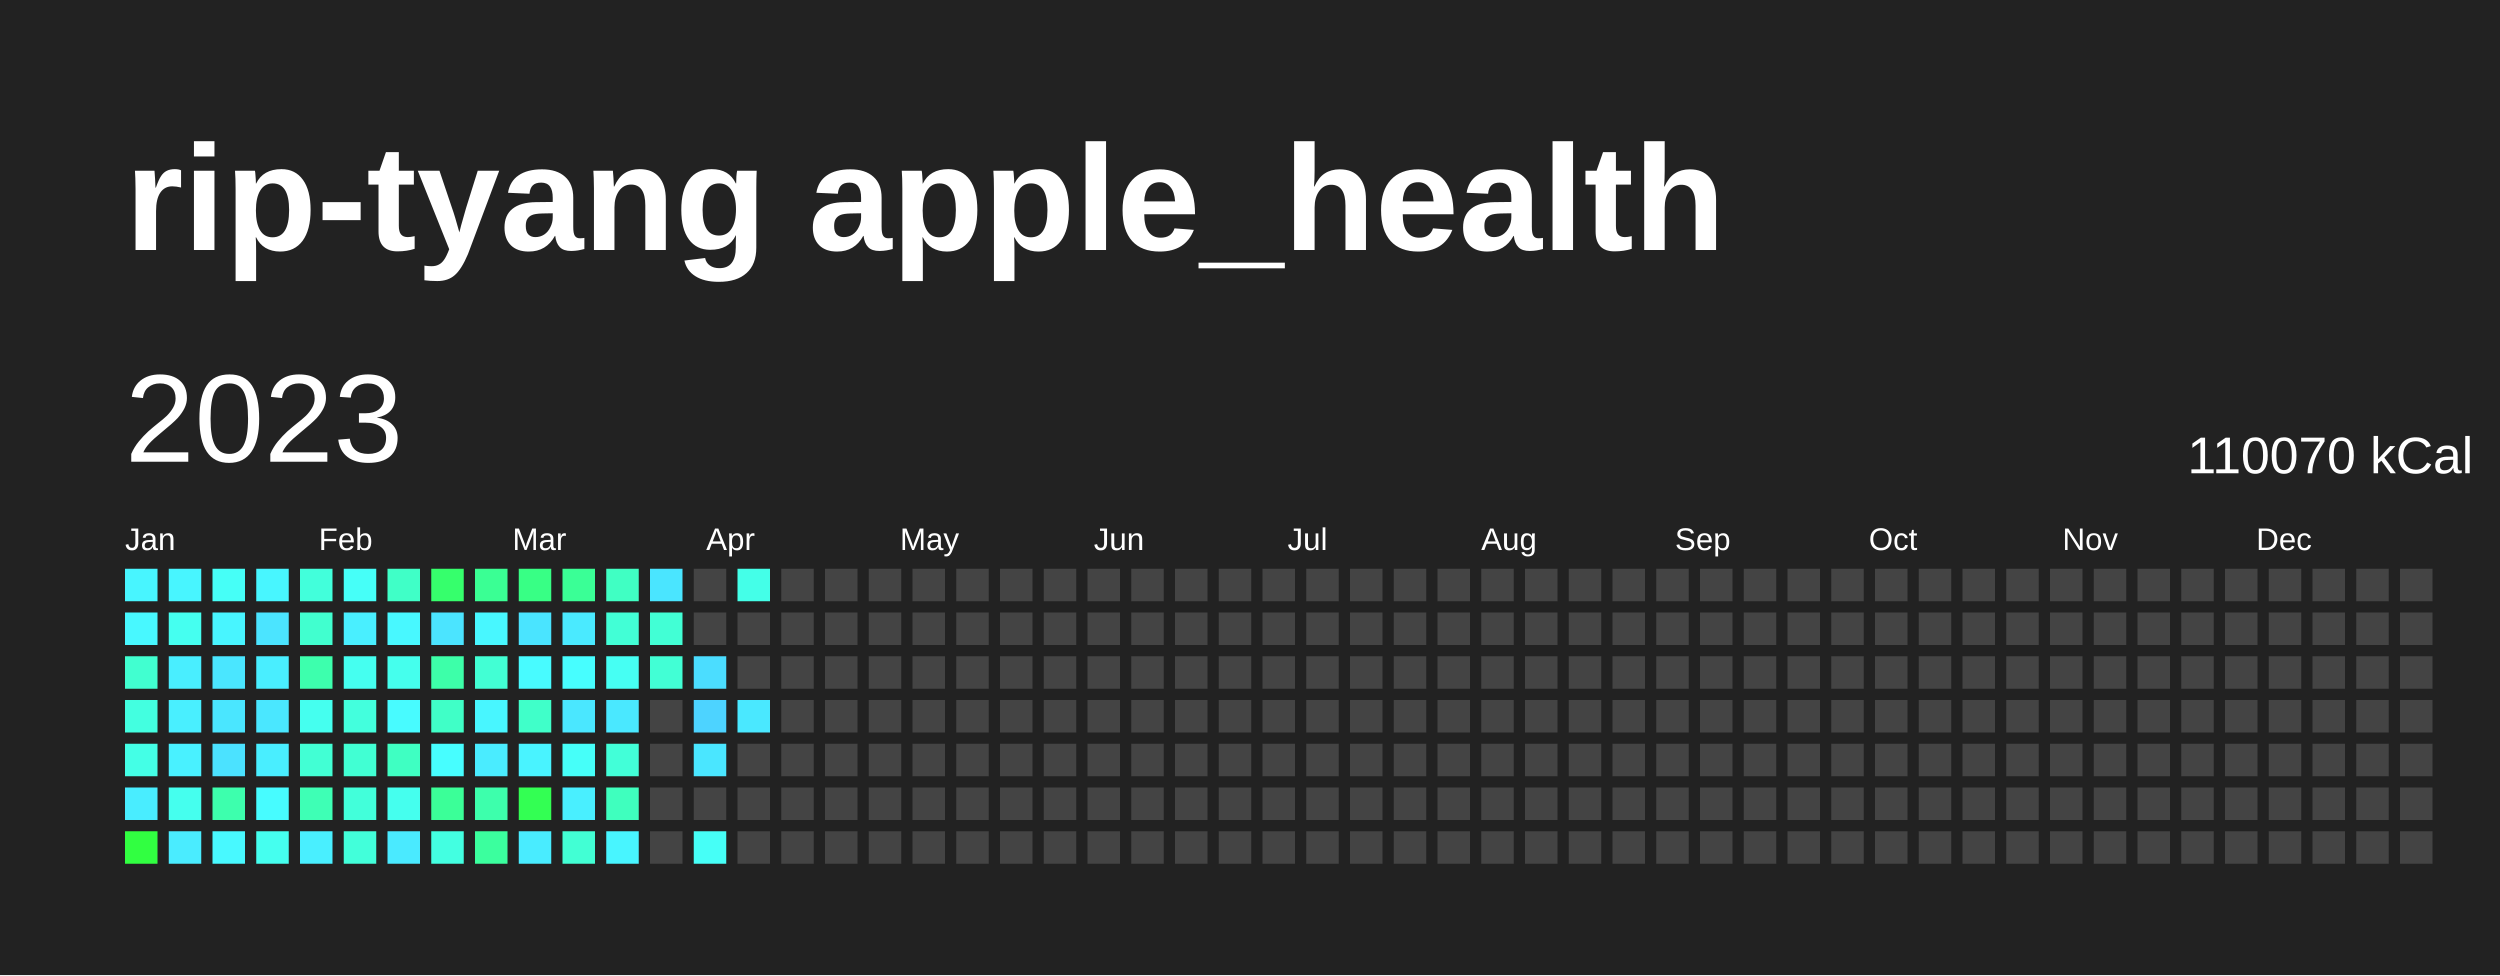
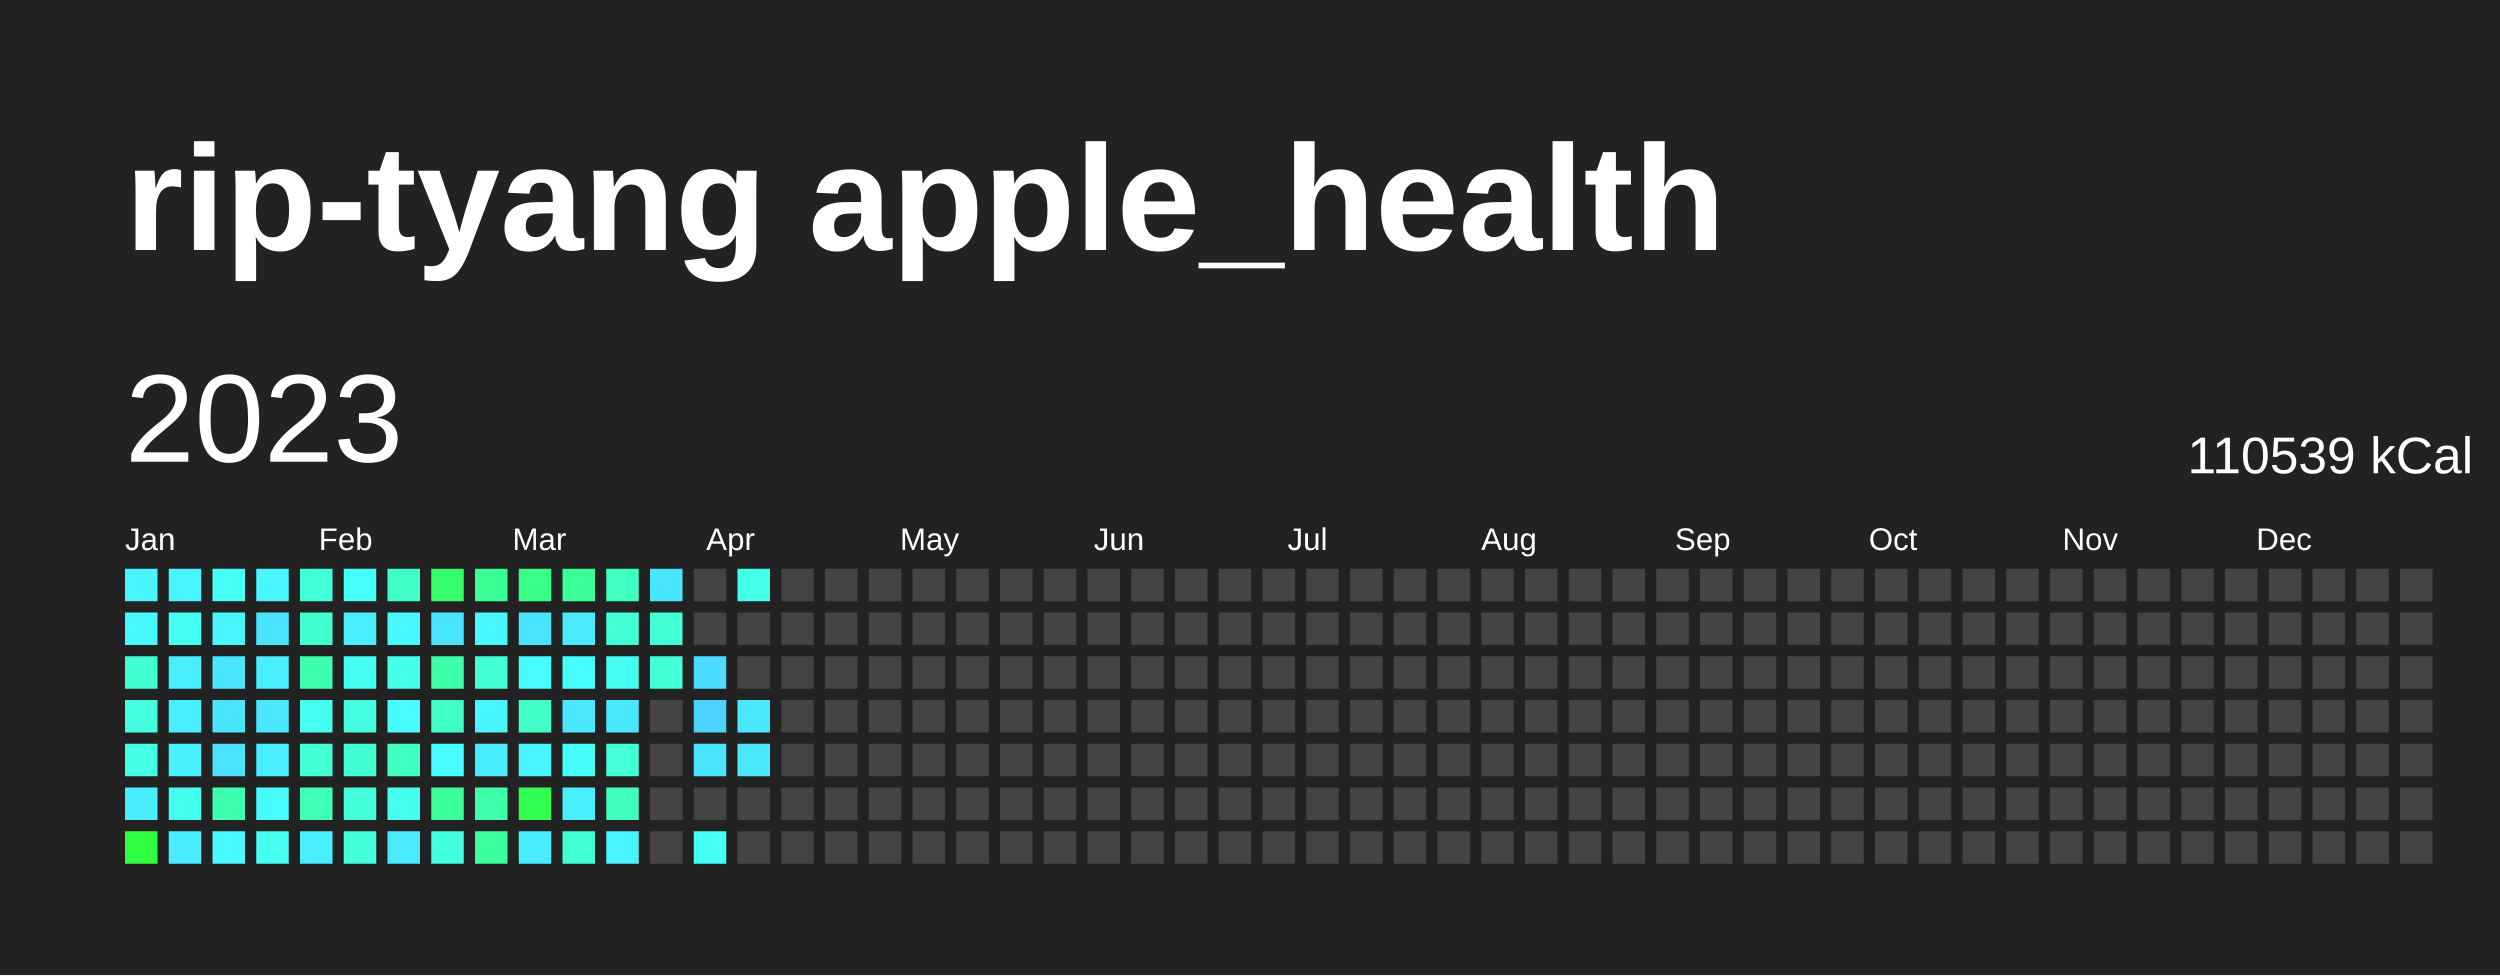
<svg xmlns="http://www.w3.org/2000/svg" baseProfile="full" height="78mm" version="1.1" viewBox="0,0,200,78" width="200mm">
  <defs />
  <rect fill="#222222" height="78" width="200" x="0" y="0" />
  <text fill="#FFFFFF" style="font-size:12px; font-family:Arial; font-weight:bold;" x="10" y="20">rip-tyang apple_health</text>
  <text dominant-baseline="hanging" fill="#FFFFFF" style="font-size:10.0px; font-family:Arial;" x="10" y="30">2023</text>
-   <text dominant-baseline="hanging" fill="#FFFFFF" style="font-size:4.125px; font-family:Arial;" x="175" y="35">110070 kCal</text>
+   <text dominant-baseline="hanging" fill="#FFFFFF" style="font-size:4.125px; font-family:Arial;" x="175" y="35">110539 kCal</text>
  <text fill="#FFFFFF" style="font-size:2.5px; font-family:Arial" x="10.0" y="44">Jan</text>
  <text fill="#FFFFFF" style="font-size:2.5px; font-family:Arial" x="25.5" y="44">Feb</text>
  <text fill="#FFFFFF" style="font-size:2.5px; font-family:Arial" x="41.0" y="44">Mar</text>
  <text fill="#FFFFFF" style="font-size:2.5px; font-family:Arial" x="56.5" y="44">Apr</text>
  <text fill="#FFFFFF" style="font-size:2.5px; font-family:Arial" x="72.0" y="44">May</text>
  <text fill="#FFFFFF" style="font-size:2.5px; font-family:Arial" x="87.5" y="44">Jun</text>
  <text fill="#FFFFFF" style="font-size:2.5px; font-family:Arial" x="103.0" y="44">Jul</text>
  <text fill="#FFFFFF" style="font-size:2.5px; font-family:Arial" x="118.5" y="44">Aug</text>
  <text fill="#FFFFFF" style="font-size:2.5px; font-family:Arial" x="134.0" y="44">Sep</text>
  <text fill="#FFFFFF" style="font-size:2.5px; font-family:Arial" x="149.5" y="44">Oct</text>
  <text fill="#FFFFFF" style="font-size:2.5px; font-family:Arial" x="165.0" y="44">Nov</text>
  <text fill="#FFFFFF" style="font-size:2.5px; font-family:Arial" x="180.5" y="44">Dec</text>
  <rect fill="#48f5ff" height="2.6" width="2.6" x="10.0" y="45.5" />
  <rect fill="#48f8ff" height="2.6" width="2.6" x="10.0" y="49.0" />
  <rect fill="#41ffd0" height="2.6" width="2.6" x="10.0" y="52.5" />
  <rect fill="#43ffe0" height="2.6" width="2.6" x="10.0" y="56.0" />
  <rect fill="#44ffe6" height="2.6" width="2.6" x="10.0" y="59.5" />
  <rect fill="#49edff" height="2.6" width="2.6" x="10.0" y="63.0" />
  <rect fill="#31ff41" height="2.6" width="2.6" x="10.0" y="66.5" />
  <rect fill="#48f5ff" height="2.6" width="2.6" x="13.5" y="45.5" />
  <rect fill="#45fff0" height="2.6" width="2.6" x="13.5" y="49.0" />
  <rect fill="#49eeff" height="2.6" width="2.6" x="13.5" y="52.5" />
  <rect fill="#49efff" height="2.6" width="2.6" x="13.5" y="56.0" />
  <rect fill="#49f1ff" height="2.6" width="2.6" x="13.5" y="59.5" />
  <rect fill="#45ffee" height="2.6" width="2.6" x="13.5" y="63.0" />
  <rect fill="#4aecff" height="2.6" width="2.6" x="13.5" y="66.5" />
  <rect fill="#46fff7" height="2.6" width="2.6" x="17.0" y="45.5" />
  <rect fill="#48f5ff" height="2.6" width="2.6" x="17.0" y="49.0" />
  <rect fill="#4ae6ff" height="2.6" width="2.6" x="17.0" y="52.5" />
  <rect fill="#4ae6ff" height="2.6" width="2.6" x="17.0" y="56.0" />
  <rect fill="#4be2ff" height="2.6" width="2.6" x="17.0" y="59.5" />
  <rect fill="#3dffad" height="2.6" width="2.6" x="17.0" y="63.0" />
  <rect fill="#48f9ff" height="2.6" width="2.6" x="17.0" y="66.5" />
  <rect fill="#48f6ff" height="2.6" width="2.6" x="20.5" y="45.5" />
  <rect fill="#4be4ff" height="2.6" width="2.6" x="20.5" y="49.0" />
  <rect fill="#49eeff" height="2.6" width="2.6" x="20.5" y="52.5" />
  <rect fill="#4ae7ff" height="2.6" width="2.6" x="20.5" y="56.0" />
  <rect fill="#49eeff" height="2.6" width="2.6" x="20.5" y="59.5" />
  <rect fill="#47fcff" height="2.6" width="2.6" x="20.5" y="63.0" />
  <rect fill="#45ffef" height="2.6" width="2.6" x="20.5" y="66.5" />
  <rect fill="#42ffdb" height="2.6" width="2.6" x="24.0" y="45.5" />
  <rect fill="#41ffcf" height="2.6" width="2.6" x="24.0" y="49.0" />
  <rect fill="#3dffad" height="2.6" width="2.6" x="24.0" y="52.5" />
  <rect fill="#45ffef" height="2.6" width="2.6" x="24.0" y="56.0" />
  <rect fill="#42ffd4" height="2.6" width="2.6" x="24.0" y="59.5" />
  <rect fill="#3effb5" height="2.6" width="2.6" x="24.0" y="63.0" />
  <rect fill="#49efff" height="2.6" width="2.6" x="24.0" y="66.5" />
  <rect fill="#46fff8" height="2.6" width="2.6" x="27.5" y="45.5" />
  <rect fill="#49efff" height="2.6" width="2.6" x="27.5" y="49.0" />
  <rect fill="#45fff0" height="2.6" width="2.6" x="27.5" y="52.5" />
  <rect fill="#43ffdd" height="2.6" width="2.6" x="27.5" y="56.0" />
  <rect fill="#41ffd3" height="2.6" width="2.6" x="27.5" y="59.5" />
  <rect fill="#42ffda" height="2.6" width="2.6" x="27.5" y="63.0" />
  <rect fill="#42ffda" height="2.6" width="2.6" x="27.5" y="66.5" />
  <rect fill="#40ffc7" height="2.6" width="2.6" x="31.0" y="45.5" />
  <rect fill="#48f8ff" height="2.6" width="2.6" x="31.0" y="49.0" />
  <rect fill="#45ffed" height="2.6" width="2.6" x="31.0" y="52.5" />
  <rect fill="#48fbff" height="2.6" width="2.6" x="31.0" y="56.0" />
  <rect fill="#3fffc2" height="2.6" width="2.6" x="31.0" y="59.5" />
  <rect fill="#45ffee" height="2.6" width="2.6" x="31.0" y="63.0" />
  <rect fill="#4aeaff" height="2.6" width="2.6" x="31.0" y="66.5" />
  <rect fill="#36ff6c" height="2.6" width="2.6" x="34.5" y="45.5" />
  <rect fill="#4be4ff" height="2.6" width="2.6" x="34.5" y="49.0" />
  <rect fill="#3dffa9" height="2.6" width="2.6" x="34.5" y="52.5" />
  <rect fill="#40ffc7" height="2.6" width="2.6" x="34.5" y="56.0" />
  <rect fill="#47feff" height="2.6" width="2.6" x="34.5" y="59.5" />
  <rect fill="#3bff98" height="2.6" width="2.6" x="34.5" y="63.0" />
  <rect fill="#43ffe1" height="2.6" width="2.6" x="34.5" y="66.5" />
  <rect fill="#3aff94" height="2.6" width="2.6" x="38.0" y="45.5" />
  <rect fill="#48f7ff" height="2.6" width="2.6" x="38.0" y="49.0" />
  <rect fill="#42ffd4" height="2.6" width="2.6" x="38.0" y="52.5" />
  <rect fill="#48f6ff" height="2.6" width="2.6" x="38.0" y="56.0" />
  <rect fill="#4aecff" height="2.6" width="2.6" x="38.0" y="59.5" />
  <rect fill="#3dffac" height="2.6" width="2.6" x="38.0" y="63.0" />
  <rect fill="#3bff9e" height="2.6" width="2.6" x="38.0" y="66.5" />
  <rect fill="#38ff85" height="2.6" width="2.6" x="41.5" y="45.5" />
  <rect fill="#4ae4ff" height="2.6" width="2.6" x="41.5" y="49.0" />
  <rect fill="#48fbff" height="2.6" width="2.6" x="41.5" y="52.5" />
  <rect fill="#40ffc9" height="2.6" width="2.6" x="41.5" y="56.0" />
  <rect fill="#49f3ff" height="2.6" width="2.6" x="41.5" y="59.5" />
  <rect fill="#33ff53" height="2.6" width="2.6" x="41.5" y="63.0" />
  <rect fill="#49ecff" height="2.6" width="2.6" x="41.5" y="66.5" />
  <rect fill="#3aff96" height="2.6" width="2.6" x="45.0" y="45.5" />
  <rect fill="#4aeaff" height="2.6" width="2.6" x="45.0" y="49.0" />
  <rect fill="#47feff" height="2.6" width="2.6" x="45.0" y="52.5" />
  <rect fill="#4ae7ff" height="2.6" width="2.6" x="45.0" y="56.0" />
  <rect fill="#46fff9" height="2.6" width="2.6" x="45.0" y="59.5" />
  <rect fill="#49efff" height="2.6" width="2.6" x="45.0" y="63.0" />
  <rect fill="#42ffd4" height="2.6" width="2.6" x="45.0" y="66.5" />
  <rect fill="#40ffc3" height="2.6" width="2.6" x="48.5" y="45.5" />
  <rect fill="#42ffd6" height="2.6" width="2.6" x="48.5" y="49.0" />
  <rect fill="#46fff3" height="2.6" width="2.6" x="48.5" y="52.5" />
  <rect fill="#4ae8ff" height="2.6" width="2.6" x="48.5" y="56.0" />
  <rect fill="#42ffd8" height="2.6" width="2.6" x="48.5" y="59.5" />
  <rect fill="#3fffbe" height="2.6" width="2.6" x="48.5" y="63.0" />
  <rect fill="#48f5ff" height="2.6" width="2.6" x="48.5" y="66.5" />
  <rect fill="#4ae5ff" height="2.6" width="2.6" x="52.0" y="45.5" />
  <rect fill="#42ffd5" height="2.6" width="2.6" x="52.0" y="49.0" />
  <rect fill="#42ffd5" height="2.6" width="2.6" x="52.0" y="52.5" />
  <rect fill="#444444" height="2.6" width="2.6" x="52.0" y="56.0" />
  <rect fill="#444444" height="2.6" width="2.6" x="52.0" y="59.5" />
  <rect fill="#444444" height="2.6" width="2.6" x="52.0" y="63.0" />
  <rect fill="#444444" height="2.6" width="2.6" x="52.0" y="66.5" />
  <rect fill="#444444" height="2.6" width="2.6" x="55.5" y="45.5" />
  <rect fill="#444444" height="2.6" width="2.6" x="55.5" y="49.0" />
  <rect fill="#4bddff" height="2.6" width="2.6" x="55.5" y="52.5" />
  <rect fill="#4dd3ff" height="2.6" width="2.6" x="55.5" y="56.0" />
  <rect fill="#4ae6ff" height="2.6" width="2.6" x="55.5" y="59.5" />
  <rect fill="#444444" height="2.6" width="2.6" x="55.5" y="63.0" />
  <rect fill="#46fff7" height="2.6" width="2.6" x="55.5" y="66.5" />
  <rect fill="#44ffe8" height="2.6" width="2.6" x="59.0" y="45.5" />
  <rect fill="#444444" height="2.6" width="2.6" x="59.0" y="49.0" />
  <rect fill="#444444" height="2.6" width="2.6" x="59.0" y="52.5" />
  <rect fill="#4ae8ff" height="2.6" width="2.6" x="59.0" y="56.0" />
-   <rect fill="#444444" height="2.6" width="2.6" x="59.0" y="59.5" />
+   <rect fill="#4ae9ff" height="2.6" width="2.6" x="59.0" y="59.5" />
  <rect fill="#444444" height="2.6" width="2.6" x="59.0" y="63.0" />
  <rect fill="#444444" height="2.6" width="2.6" x="59.0" y="66.5" />
  <rect fill="#444444" height="2.6" width="2.6" x="62.5" y="45.5" />
  <rect fill="#444444" height="2.6" width="2.6" x="62.5" y="49.0" />
  <rect fill="#444444" height="2.6" width="2.6" x="62.5" y="52.5" />
  <rect fill="#444444" height="2.6" width="2.6" x="62.5" y="56.0" />
  <rect fill="#444444" height="2.6" width="2.6" x="62.5" y="59.5" />
  <rect fill="#444444" height="2.6" width="2.6" x="62.5" y="63.0" />
  <rect fill="#444444" height="2.6" width="2.6" x="62.5" y="66.5" />
  <rect fill="#444444" height="2.6" width="2.6" x="66.0" y="45.5" />
  <rect fill="#444444" height="2.6" width="2.6" x="66.0" y="49.0" />
  <rect fill="#444444" height="2.6" width="2.6" x="66.0" y="52.5" />
  <rect fill="#444444" height="2.6" width="2.6" x="66.0" y="56.0" />
  <rect fill="#444444" height="2.6" width="2.6" x="66.0" y="59.5" />
  <rect fill="#444444" height="2.6" width="2.6" x="66.0" y="63.0" />
  <rect fill="#444444" height="2.6" width="2.6" x="66.0" y="66.5" />
  <rect fill="#444444" height="2.6" width="2.6" x="69.5" y="45.5" />
  <rect fill="#444444" height="2.6" width="2.6" x="69.5" y="49.0" />
  <rect fill="#444444" height="2.6" width="2.6" x="69.5" y="52.5" />
  <rect fill="#444444" height="2.6" width="2.6" x="69.5" y="56.0" />
  <rect fill="#444444" height="2.6" width="2.6" x="69.5" y="59.5" />
  <rect fill="#444444" height="2.6" width="2.6" x="69.5" y="63.0" />
  <rect fill="#444444" height="2.6" width="2.6" x="69.5" y="66.5" />
  <rect fill="#444444" height="2.6" width="2.6" x="73.0" y="45.5" />
  <rect fill="#444444" height="2.6" width="2.6" x="73.0" y="49.0" />
  <rect fill="#444444" height="2.6" width="2.6" x="73.0" y="52.5" />
  <rect fill="#444444" height="2.6" width="2.6" x="73.0" y="56.0" />
  <rect fill="#444444" height="2.6" width="2.6" x="73.0" y="59.5" />
  <rect fill="#444444" height="2.6" width="2.6" x="73.0" y="63.0" />
  <rect fill="#444444" height="2.6" width="2.6" x="73.0" y="66.5" />
  <rect fill="#444444" height="2.6" width="2.6" x="76.5" y="45.5" />
  <rect fill="#444444" height="2.6" width="2.6" x="76.5" y="49.0" />
  <rect fill="#444444" height="2.6" width="2.6" x="76.5" y="52.5" />
  <rect fill="#444444" height="2.6" width="2.6" x="76.5" y="56.0" />
  <rect fill="#444444" height="2.6" width="2.6" x="76.5" y="59.5" />
  <rect fill="#444444" height="2.6" width="2.6" x="76.5" y="63.0" />
  <rect fill="#444444" height="2.6" width="2.6" x="76.5" y="66.5" />
  <rect fill="#444444" height="2.6" width="2.6" x="80.0" y="45.5" />
  <rect fill="#444444" height="2.6" width="2.6" x="80.0" y="49.0" />
  <rect fill="#444444" height="2.6" width="2.6" x="80.0" y="52.5" />
  <rect fill="#444444" height="2.6" width="2.6" x="80.0" y="56.0" />
  <rect fill="#444444" height="2.6" width="2.6" x="80.0" y="59.5" />
  <rect fill="#444444" height="2.6" width="2.6" x="80.0" y="63.0" />
  <rect fill="#444444" height="2.6" width="2.6" x="80.0" y="66.5" />
  <rect fill="#444444" height="2.6" width="2.6" x="83.5" y="45.5" />
  <rect fill="#444444" height="2.6" width="2.6" x="83.5" y="49.0" />
  <rect fill="#444444" height="2.6" width="2.6" x="83.5" y="52.5" />
  <rect fill="#444444" height="2.6" width="2.6" x="83.5" y="56.0" />
  <rect fill="#444444" height="2.6" width="2.6" x="83.5" y="59.5" />
  <rect fill="#444444" height="2.6" width="2.6" x="83.5" y="63.0" />
  <rect fill="#444444" height="2.6" width="2.6" x="83.5" y="66.5" />
  <rect fill="#444444" height="2.6" width="2.6" x="87.0" y="45.5" />
  <rect fill="#444444" height="2.6" width="2.6" x="87.0" y="49.0" />
  <rect fill="#444444" height="2.6" width="2.6" x="87.0" y="52.5" />
  <rect fill="#444444" height="2.6" width="2.6" x="87.0" y="56.0" />
  <rect fill="#444444" height="2.6" width="2.6" x="87.0" y="59.5" />
  <rect fill="#444444" height="2.6" width="2.6" x="87.0" y="63.0" />
  <rect fill="#444444" height="2.6" width="2.6" x="87.0" y="66.5" />
  <rect fill="#444444" height="2.6" width="2.6" x="90.5" y="45.5" />
  <rect fill="#444444" height="2.6" width="2.6" x="90.5" y="49.0" />
  <rect fill="#444444" height="2.6" width="2.6" x="90.5" y="52.5" />
  <rect fill="#444444" height="2.6" width="2.6" x="90.5" y="56.0" />
  <rect fill="#444444" height="2.6" width="2.6" x="90.5" y="59.5" />
  <rect fill="#444444" height="2.6" width="2.6" x="90.5" y="63.0" />
  <rect fill="#444444" height="2.6" width="2.6" x="90.5" y="66.5" />
  <rect fill="#444444" height="2.6" width="2.6" x="94.0" y="45.5" />
  <rect fill="#444444" height="2.6" width="2.6" x="94.0" y="49.0" />
  <rect fill="#444444" height="2.6" width="2.6" x="94.0" y="52.5" />
  <rect fill="#444444" height="2.6" width="2.6" x="94.0" y="56.0" />
  <rect fill="#444444" height="2.6" width="2.6" x="94.0" y="59.5" />
  <rect fill="#444444" height="2.6" width="2.6" x="94.0" y="63.0" />
  <rect fill="#444444" height="2.6" width="2.6" x="94.0" y="66.5" />
  <rect fill="#444444" height="2.6" width="2.6" x="97.5" y="45.5" />
  <rect fill="#444444" height="2.6" width="2.6" x="97.5" y="49.0" />
  <rect fill="#444444" height="2.6" width="2.6" x="97.5" y="52.5" />
  <rect fill="#444444" height="2.6" width="2.6" x="97.5" y="56.0" />
  <rect fill="#444444" height="2.6" width="2.6" x="97.5" y="59.5" />
  <rect fill="#444444" height="2.6" width="2.6" x="97.5" y="63.0" />
  <rect fill="#444444" height="2.6" width="2.6" x="97.5" y="66.5" />
  <rect fill="#444444" height="2.6" width="2.6" x="101.0" y="45.5" />
  <rect fill="#444444" height="2.6" width="2.6" x="101.0" y="49.0" />
  <rect fill="#444444" height="2.6" width="2.6" x="101.0" y="52.5" />
  <rect fill="#444444" height="2.6" width="2.6" x="101.0" y="56.0" />
  <rect fill="#444444" height="2.6" width="2.6" x="101.0" y="59.5" />
  <rect fill="#444444" height="2.6" width="2.6" x="101.0" y="63.0" />
  <rect fill="#444444" height="2.6" width="2.6" x="101.0" y="66.5" />
  <rect fill="#444444" height="2.6" width="2.6" x="104.5" y="45.5" />
  <rect fill="#444444" height="2.6" width="2.6" x="104.5" y="49.0" />
  <rect fill="#444444" height="2.6" width="2.6" x="104.5" y="52.5" />
  <rect fill="#444444" height="2.6" width="2.6" x="104.5" y="56.0" />
  <rect fill="#444444" height="2.6" width="2.6" x="104.5" y="59.5" />
  <rect fill="#444444" height="2.6" width="2.6" x="104.5" y="63.0" />
  <rect fill="#444444" height="2.6" width="2.6" x="104.5" y="66.5" />
  <rect fill="#444444" height="2.6" width="2.6" x="108.0" y="45.5" />
  <rect fill="#444444" height="2.6" width="2.6" x="108.0" y="49.0" />
  <rect fill="#444444" height="2.6" width="2.6" x="108.0" y="52.5" />
  <rect fill="#444444" height="2.6" width="2.6" x="108.0" y="56.0" />
  <rect fill="#444444" height="2.6" width="2.6" x="108.0" y="59.5" />
  <rect fill="#444444" height="2.6" width="2.6" x="108.0" y="63.0" />
  <rect fill="#444444" height="2.6" width="2.6" x="108.0" y="66.5" />
  <rect fill="#444444" height="2.6" width="2.6" x="111.5" y="45.5" />
  <rect fill="#444444" height="2.6" width="2.6" x="111.5" y="49.0" />
  <rect fill="#444444" height="2.6" width="2.6" x="111.5" y="52.5" />
  <rect fill="#444444" height="2.6" width="2.6" x="111.5" y="56.0" />
  <rect fill="#444444" height="2.6" width="2.6" x="111.5" y="59.5" />
  <rect fill="#444444" height="2.6" width="2.6" x="111.5" y="63.0" />
  <rect fill="#444444" height="2.6" width="2.6" x="111.5" y="66.5" />
  <rect fill="#444444" height="2.6" width="2.6" x="115.0" y="45.5" />
  <rect fill="#444444" height="2.6" width="2.6" x="115.0" y="49.0" />
  <rect fill="#444444" height="2.6" width="2.6" x="115.0" y="52.5" />
  <rect fill="#444444" height="2.6" width="2.6" x="115.0" y="56.0" />
  <rect fill="#444444" height="2.6" width="2.6" x="115.0" y="59.5" />
  <rect fill="#444444" height="2.6" width="2.6" x="115.0" y="63.0" />
  <rect fill="#444444" height="2.6" width="2.6" x="115.0" y="66.5" />
  <rect fill="#444444" height="2.6" width="2.6" x="118.5" y="45.5" />
  <rect fill="#444444" height="2.6" width="2.6" x="118.5" y="49.0" />
  <rect fill="#444444" height="2.6" width="2.6" x="118.5" y="52.5" />
  <rect fill="#444444" height="2.6" width="2.6" x="118.5" y="56.0" />
  <rect fill="#444444" height="2.6" width="2.6" x="118.5" y="59.5" />
  <rect fill="#444444" height="2.6" width="2.6" x="118.5" y="63.0" />
  <rect fill="#444444" height="2.6" width="2.6" x="118.5" y="66.5" />
  <rect fill="#444444" height="2.6" width="2.6" x="122.0" y="45.5" />
  <rect fill="#444444" height="2.6" width="2.6" x="122.0" y="49.0" />
  <rect fill="#444444" height="2.6" width="2.6" x="122.0" y="52.5" />
  <rect fill="#444444" height="2.6" width="2.6" x="122.0" y="56.0" />
  <rect fill="#444444" height="2.6" width="2.6" x="122.0" y="59.5" />
  <rect fill="#444444" height="2.6" width="2.6" x="122.0" y="63.0" />
  <rect fill="#444444" height="2.6" width="2.6" x="122.0" y="66.5" />
  <rect fill="#444444" height="2.6" width="2.6" x="125.5" y="45.5" />
  <rect fill="#444444" height="2.6" width="2.6" x="125.5" y="49.0" />
  <rect fill="#444444" height="2.6" width="2.6" x="125.5" y="52.5" />
  <rect fill="#444444" height="2.6" width="2.6" x="125.5" y="56.0" />
  <rect fill="#444444" height="2.6" width="2.6" x="125.5" y="59.5" />
  <rect fill="#444444" height="2.6" width="2.6" x="125.5" y="63.0" />
  <rect fill="#444444" height="2.6" width="2.6" x="125.5" y="66.5" />
  <rect fill="#444444" height="2.6" width="2.6" x="129.0" y="45.5" />
  <rect fill="#444444" height="2.6" width="2.6" x="129.0" y="49.0" />
  <rect fill="#444444" height="2.6" width="2.6" x="129.0" y="52.5" />
  <rect fill="#444444" height="2.6" width="2.6" x="129.0" y="56.0" />
  <rect fill="#444444" height="2.6" width="2.6" x="129.0" y="59.5" />
  <rect fill="#444444" height="2.6" width="2.6" x="129.0" y="63.0" />
  <rect fill="#444444" height="2.6" width="2.6" x="129.0" y="66.5" />
  <rect fill="#444444" height="2.6" width="2.6" x="132.5" y="45.5" />
  <rect fill="#444444" height="2.6" width="2.6" x="132.5" y="49.0" />
  <rect fill="#444444" height="2.6" width="2.6" x="132.5" y="52.5" />
  <rect fill="#444444" height="2.6" width="2.6" x="132.5" y="56.0" />
  <rect fill="#444444" height="2.6" width="2.6" x="132.5" y="59.5" />
  <rect fill="#444444" height="2.6" width="2.6" x="132.5" y="63.0" />
  <rect fill="#444444" height="2.6" width="2.6" x="132.5" y="66.5" />
  <rect fill="#444444" height="2.6" width="2.6" x="136.0" y="45.5" />
  <rect fill="#444444" height="2.6" width="2.6" x="136.0" y="49.0" />
  <rect fill="#444444" height="2.6" width="2.6" x="136.0" y="52.5" />
  <rect fill="#444444" height="2.6" width="2.6" x="136.0" y="56.0" />
  <rect fill="#444444" height="2.6" width="2.6" x="136.0" y="59.5" />
  <rect fill="#444444" height="2.6" width="2.6" x="136.0" y="63.0" />
  <rect fill="#444444" height="2.6" width="2.6" x="136.0" y="66.5" />
  <rect fill="#444444" height="2.6" width="2.6" x="139.5" y="45.5" />
  <rect fill="#444444" height="2.6" width="2.6" x="139.5" y="49.0" />
  <rect fill="#444444" height="2.6" width="2.6" x="139.5" y="52.5" />
  <rect fill="#444444" height="2.6" width="2.6" x="139.5" y="56.0" />
  <rect fill="#444444" height="2.6" width="2.6" x="139.5" y="59.5" />
  <rect fill="#444444" height="2.6" width="2.6" x="139.5" y="63.0" />
  <rect fill="#444444" height="2.6" width="2.6" x="139.5" y="66.5" />
  <rect fill="#444444" height="2.6" width="2.6" x="143.0" y="45.5" />
  <rect fill="#444444" height="2.6" width="2.6" x="143.0" y="49.0" />
  <rect fill="#444444" height="2.6" width="2.6" x="143.0" y="52.5" />
  <rect fill="#444444" height="2.6" width="2.6" x="143.0" y="56.0" />
  <rect fill="#444444" height="2.6" width="2.6" x="143.0" y="59.5" />
  <rect fill="#444444" height="2.6" width="2.6" x="143.0" y="63.0" />
  <rect fill="#444444" height="2.6" width="2.6" x="143.0" y="66.5" />
  <rect fill="#444444" height="2.6" width="2.6" x="146.5" y="45.5" />
  <rect fill="#444444" height="2.6" width="2.6" x="146.5" y="49.0" />
  <rect fill="#444444" height="2.6" width="2.6" x="146.5" y="52.5" />
  <rect fill="#444444" height="2.6" width="2.6" x="146.5" y="56.0" />
  <rect fill="#444444" height="2.6" width="2.6" x="146.5" y="59.5" />
  <rect fill="#444444" height="2.6" width="2.6" x="146.5" y="63.0" />
  <rect fill="#444444" height="2.6" width="2.6" x="146.5" y="66.5" />
  <rect fill="#444444" height="2.6" width="2.6" x="150.0" y="45.5" />
  <rect fill="#444444" height="2.6" width="2.6" x="150.0" y="49.0" />
  <rect fill="#444444" height="2.6" width="2.6" x="150.0" y="52.5" />
  <rect fill="#444444" height="2.6" width="2.6" x="150.0" y="56.0" />
  <rect fill="#444444" height="2.6" width="2.6" x="150.0" y="59.5" />
  <rect fill="#444444" height="2.6" width="2.6" x="150.0" y="63.0" />
  <rect fill="#444444" height="2.6" width="2.6" x="150.0" y="66.5" />
  <rect fill="#444444" height="2.6" width="2.6" x="153.5" y="45.5" />
  <rect fill="#444444" height="2.6" width="2.6" x="153.5" y="49.0" />
  <rect fill="#444444" height="2.6" width="2.6" x="153.5" y="52.5" />
  <rect fill="#444444" height="2.6" width="2.6" x="153.5" y="56.0" />
  <rect fill="#444444" height="2.6" width="2.6" x="153.5" y="59.5" />
  <rect fill="#444444" height="2.6" width="2.6" x="153.5" y="63.0" />
  <rect fill="#444444" height="2.6" width="2.6" x="153.5" y="66.5" />
  <rect fill="#444444" height="2.6" width="2.6" x="157.0" y="45.5" />
  <rect fill="#444444" height="2.6" width="2.6" x="157.0" y="49.0" />
  <rect fill="#444444" height="2.6" width="2.6" x="157.0" y="52.5" />
  <rect fill="#444444" height="2.6" width="2.6" x="157.0" y="56.0" />
  <rect fill="#444444" height="2.6" width="2.6" x="157.0" y="59.5" />
  <rect fill="#444444" height="2.6" width="2.6" x="157.0" y="63.0" />
  <rect fill="#444444" height="2.6" width="2.6" x="157.0" y="66.5" />
  <rect fill="#444444" height="2.6" width="2.6" x="160.5" y="45.5" />
  <rect fill="#444444" height="2.6" width="2.6" x="160.5" y="49.0" />
  <rect fill="#444444" height="2.6" width="2.6" x="160.5" y="52.5" />
  <rect fill="#444444" height="2.6" width="2.6" x="160.5" y="56.0" />
  <rect fill="#444444" height="2.6" width="2.6" x="160.5" y="59.5" />
  <rect fill="#444444" height="2.6" width="2.6" x="160.5" y="63.0" />
  <rect fill="#444444" height="2.6" width="2.6" x="160.5" y="66.5" />
  <rect fill="#444444" height="2.6" width="2.6" x="164.0" y="45.5" />
  <rect fill="#444444" height="2.6" width="2.6" x="164.0" y="49.0" />
  <rect fill="#444444" height="2.6" width="2.6" x="164.0" y="52.5" />
  <rect fill="#444444" height="2.6" width="2.6" x="164.0" y="56.0" />
  <rect fill="#444444" height="2.6" width="2.6" x="164.0" y="59.5" />
  <rect fill="#444444" height="2.6" width="2.6" x="164.0" y="63.0" />
  <rect fill="#444444" height="2.6" width="2.6" x="164.0" y="66.5" />
  <rect fill="#444444" height="2.6" width="2.6" x="167.5" y="45.5" />
  <rect fill="#444444" height="2.6" width="2.6" x="167.5" y="49.0" />
  <rect fill="#444444" height="2.6" width="2.6" x="167.5" y="52.5" />
  <rect fill="#444444" height="2.6" width="2.6" x="167.5" y="56.0" />
  <rect fill="#444444" height="2.6" width="2.6" x="167.5" y="59.5" />
  <rect fill="#444444" height="2.6" width="2.6" x="167.5" y="63.0" />
  <rect fill="#444444" height="2.6" width="2.6" x="167.5" y="66.5" />
  <rect fill="#444444" height="2.6" width="2.6" x="171.0" y="45.5" />
  <rect fill="#444444" height="2.6" width="2.6" x="171.0" y="49.0" />
  <rect fill="#444444" height="2.6" width="2.6" x="171.0" y="52.5" />
  <rect fill="#444444" height="2.6" width="2.6" x="171.0" y="56.0" />
  <rect fill="#444444" height="2.6" width="2.6" x="171.0" y="59.5" />
  <rect fill="#444444" height="2.6" width="2.6" x="171.0" y="63.0" />
  <rect fill="#444444" height="2.6" width="2.6" x="171.0" y="66.5" />
  <rect fill="#444444" height="2.6" width="2.6" x="174.5" y="45.5" />
  <rect fill="#444444" height="2.6" width="2.6" x="174.5" y="49.0" />
  <rect fill="#444444" height="2.6" width="2.6" x="174.5" y="52.5" />
  <rect fill="#444444" height="2.6" width="2.6" x="174.5" y="56.0" />
  <rect fill="#444444" height="2.6" width="2.6" x="174.5" y="59.5" />
  <rect fill="#444444" height="2.6" width="2.6" x="174.5" y="63.0" />
  <rect fill="#444444" height="2.6" width="2.6" x="174.5" y="66.5" />
  <rect fill="#444444" height="2.6" width="2.6" x="178.0" y="45.5" />
  <rect fill="#444444" height="2.6" width="2.6" x="178.0" y="49.0" />
  <rect fill="#444444" height="2.6" width="2.6" x="178.0" y="52.5" />
  <rect fill="#444444" height="2.6" width="2.6" x="178.0" y="56.0" />
  <rect fill="#444444" height="2.6" width="2.6" x="178.0" y="59.5" />
  <rect fill="#444444" height="2.6" width="2.6" x="178.0" y="63.0" />
  <rect fill="#444444" height="2.6" width="2.6" x="178.0" y="66.5" />
  <rect fill="#444444" height="2.6" width="2.6" x="181.5" y="45.5" />
  <rect fill="#444444" height="2.6" width="2.6" x="181.5" y="49.0" />
  <rect fill="#444444" height="2.6" width="2.6" x="181.5" y="52.5" />
  <rect fill="#444444" height="2.6" width="2.6" x="181.5" y="56.0" />
  <rect fill="#444444" height="2.6" width="2.6" x="181.5" y="59.5" />
  <rect fill="#444444" height="2.6" width="2.6" x="181.5" y="63.0" />
  <rect fill="#444444" height="2.6" width="2.6" x="181.5" y="66.5" />
  <rect fill="#444444" height="2.6" width="2.6" x="185.0" y="45.5" />
  <rect fill="#444444" height="2.6" width="2.6" x="185.0" y="49.0" />
  <rect fill="#444444" height="2.6" width="2.6" x="185.0" y="52.5" />
  <rect fill="#444444" height="2.6" width="2.6" x="185.0" y="56.0" />
  <rect fill="#444444" height="2.6" width="2.6" x="185.0" y="59.5" />
  <rect fill="#444444" height="2.6" width="2.6" x="185.0" y="63.0" />
  <rect fill="#444444" height="2.6" width="2.6" x="185.0" y="66.5" />
  <rect fill="#444444" height="2.6" width="2.6" x="188.5" y="45.5" />
  <rect fill="#444444" height="2.6" width="2.6" x="188.5" y="49.0" />
  <rect fill="#444444" height="2.6" width="2.6" x="188.5" y="52.5" />
  <rect fill="#444444" height="2.6" width="2.6" x="188.5" y="56.0" />
  <rect fill="#444444" height="2.6" width="2.6" x="188.5" y="59.5" />
  <rect fill="#444444" height="2.6" width="2.6" x="188.5" y="63.0" />
  <rect fill="#444444" height="2.6" width="2.6" x="188.5" y="66.5" />
  <rect fill="#444444" height="2.6" width="2.6" x="192.0" y="45.5" />
  <rect fill="#444444" height="2.6" width="2.6" x="192.0" y="49.0" />
  <rect fill="#444444" height="2.6" width="2.6" x="192.0" y="52.5" />
  <rect fill="#444444" height="2.6" width="2.6" x="192.0" y="56.0" />
  <rect fill="#444444" height="2.6" width="2.6" x="192.0" y="59.5" />
  <rect fill="#444444" height="2.6" width="2.6" x="192.0" y="63.0" />
  <rect fill="#444444" height="2.6" width="2.6" x="192.0" y="66.5" />
</svg>
